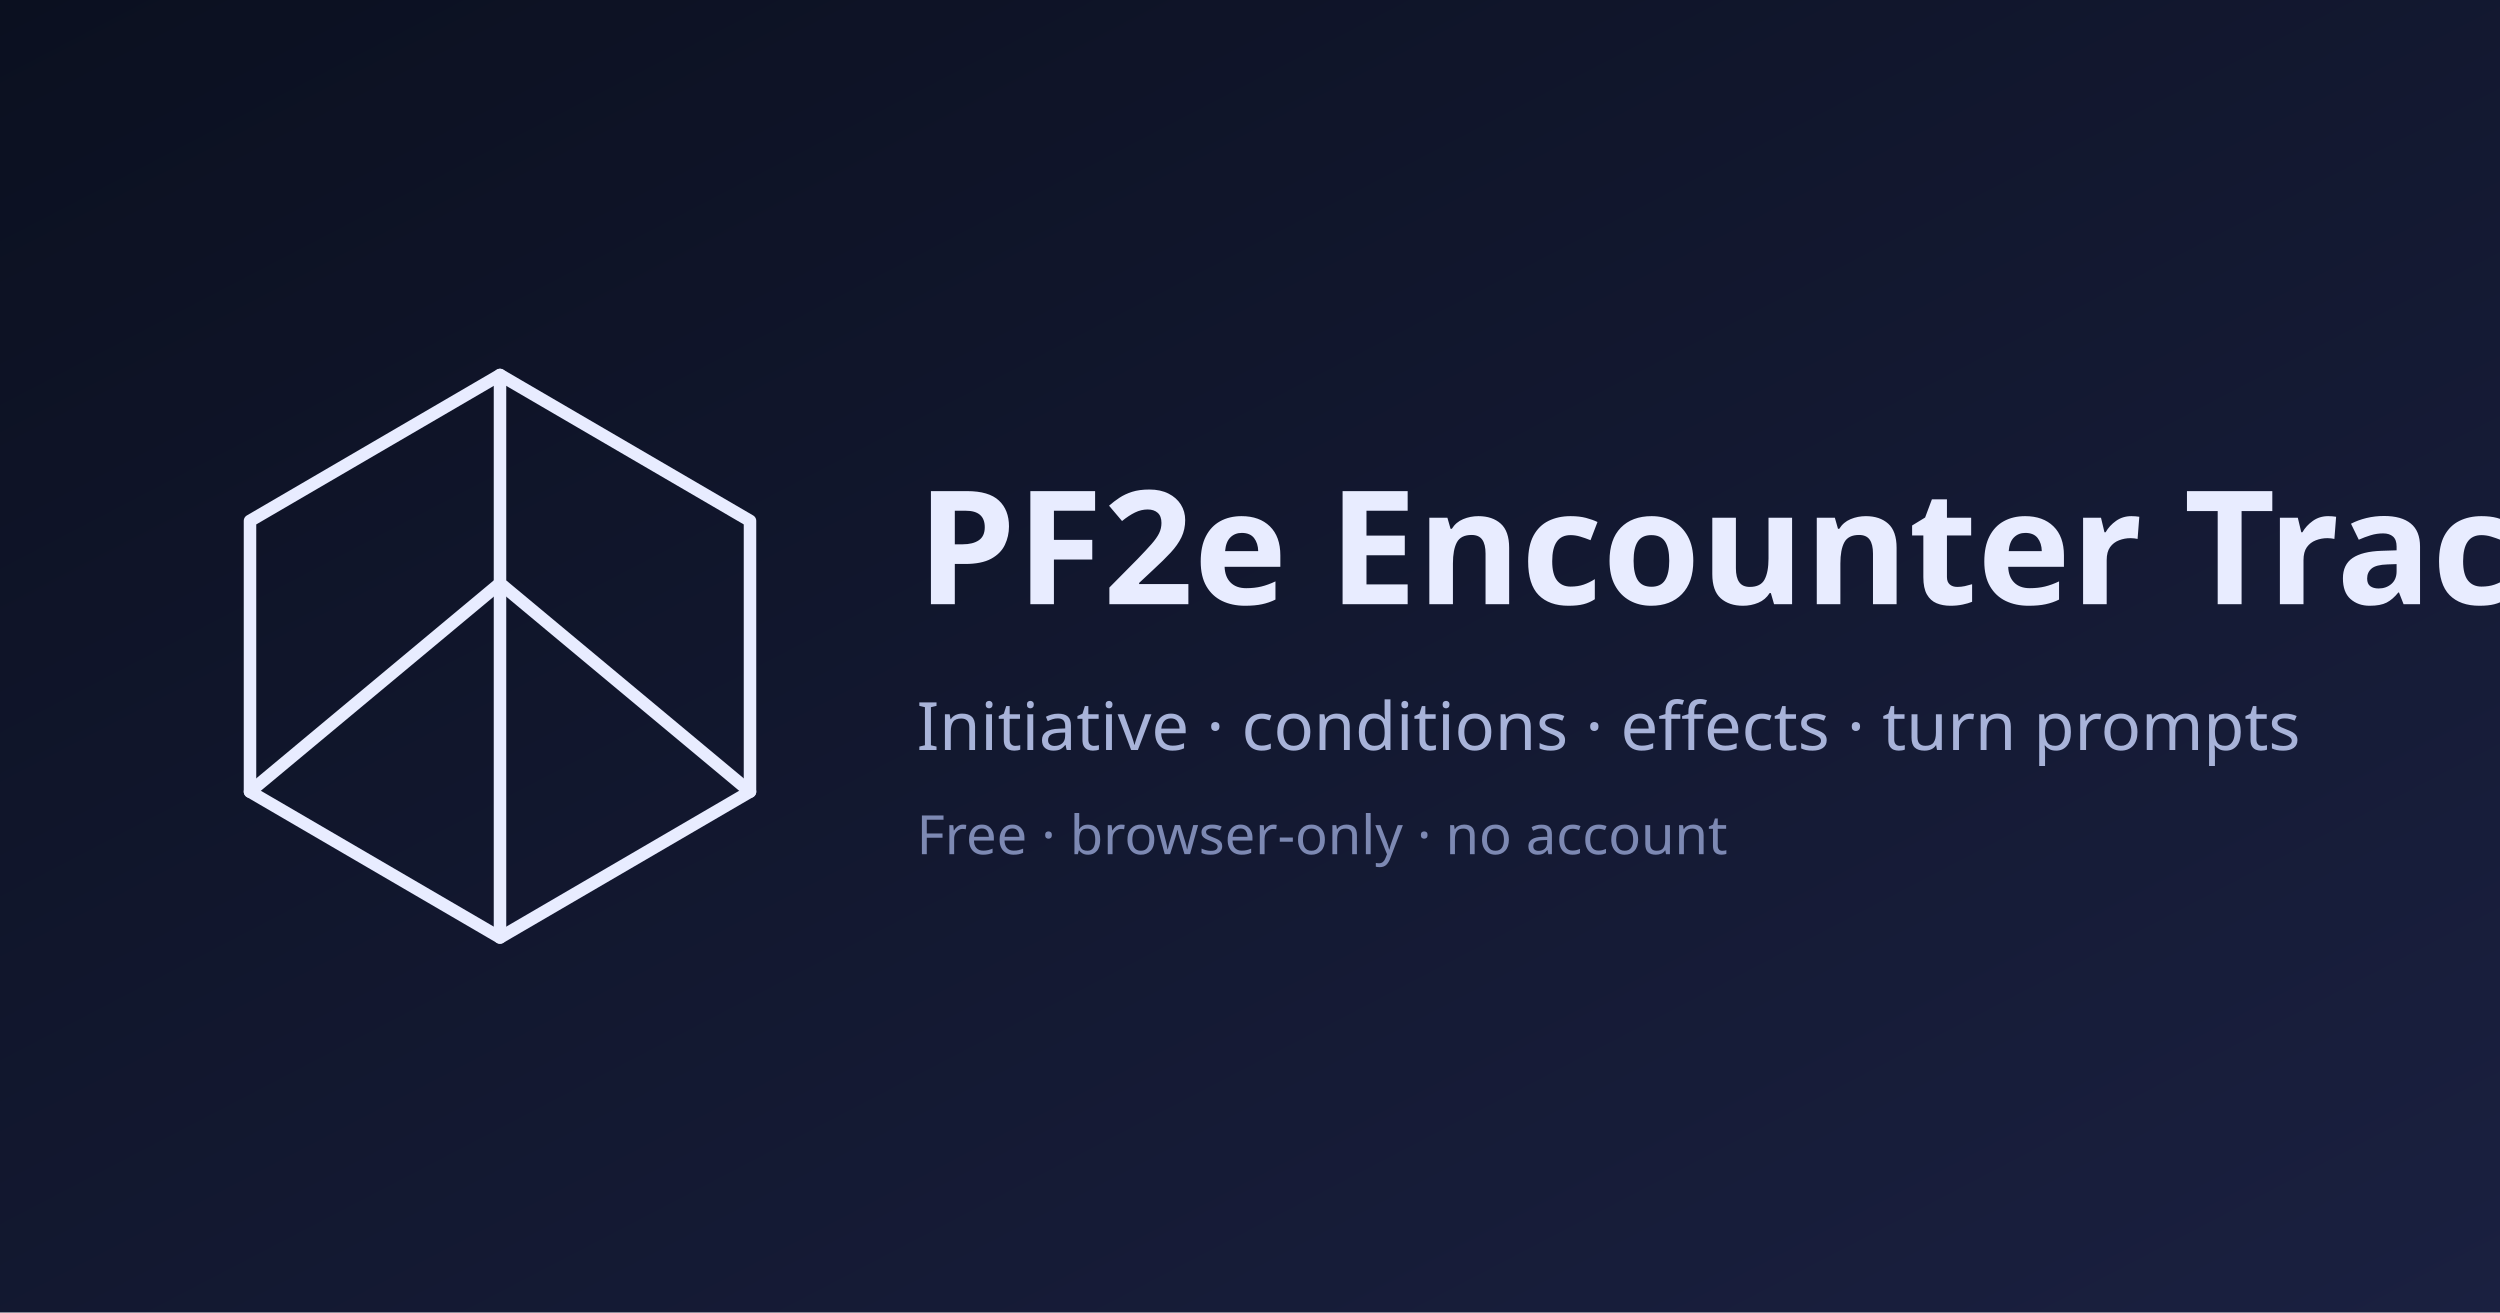
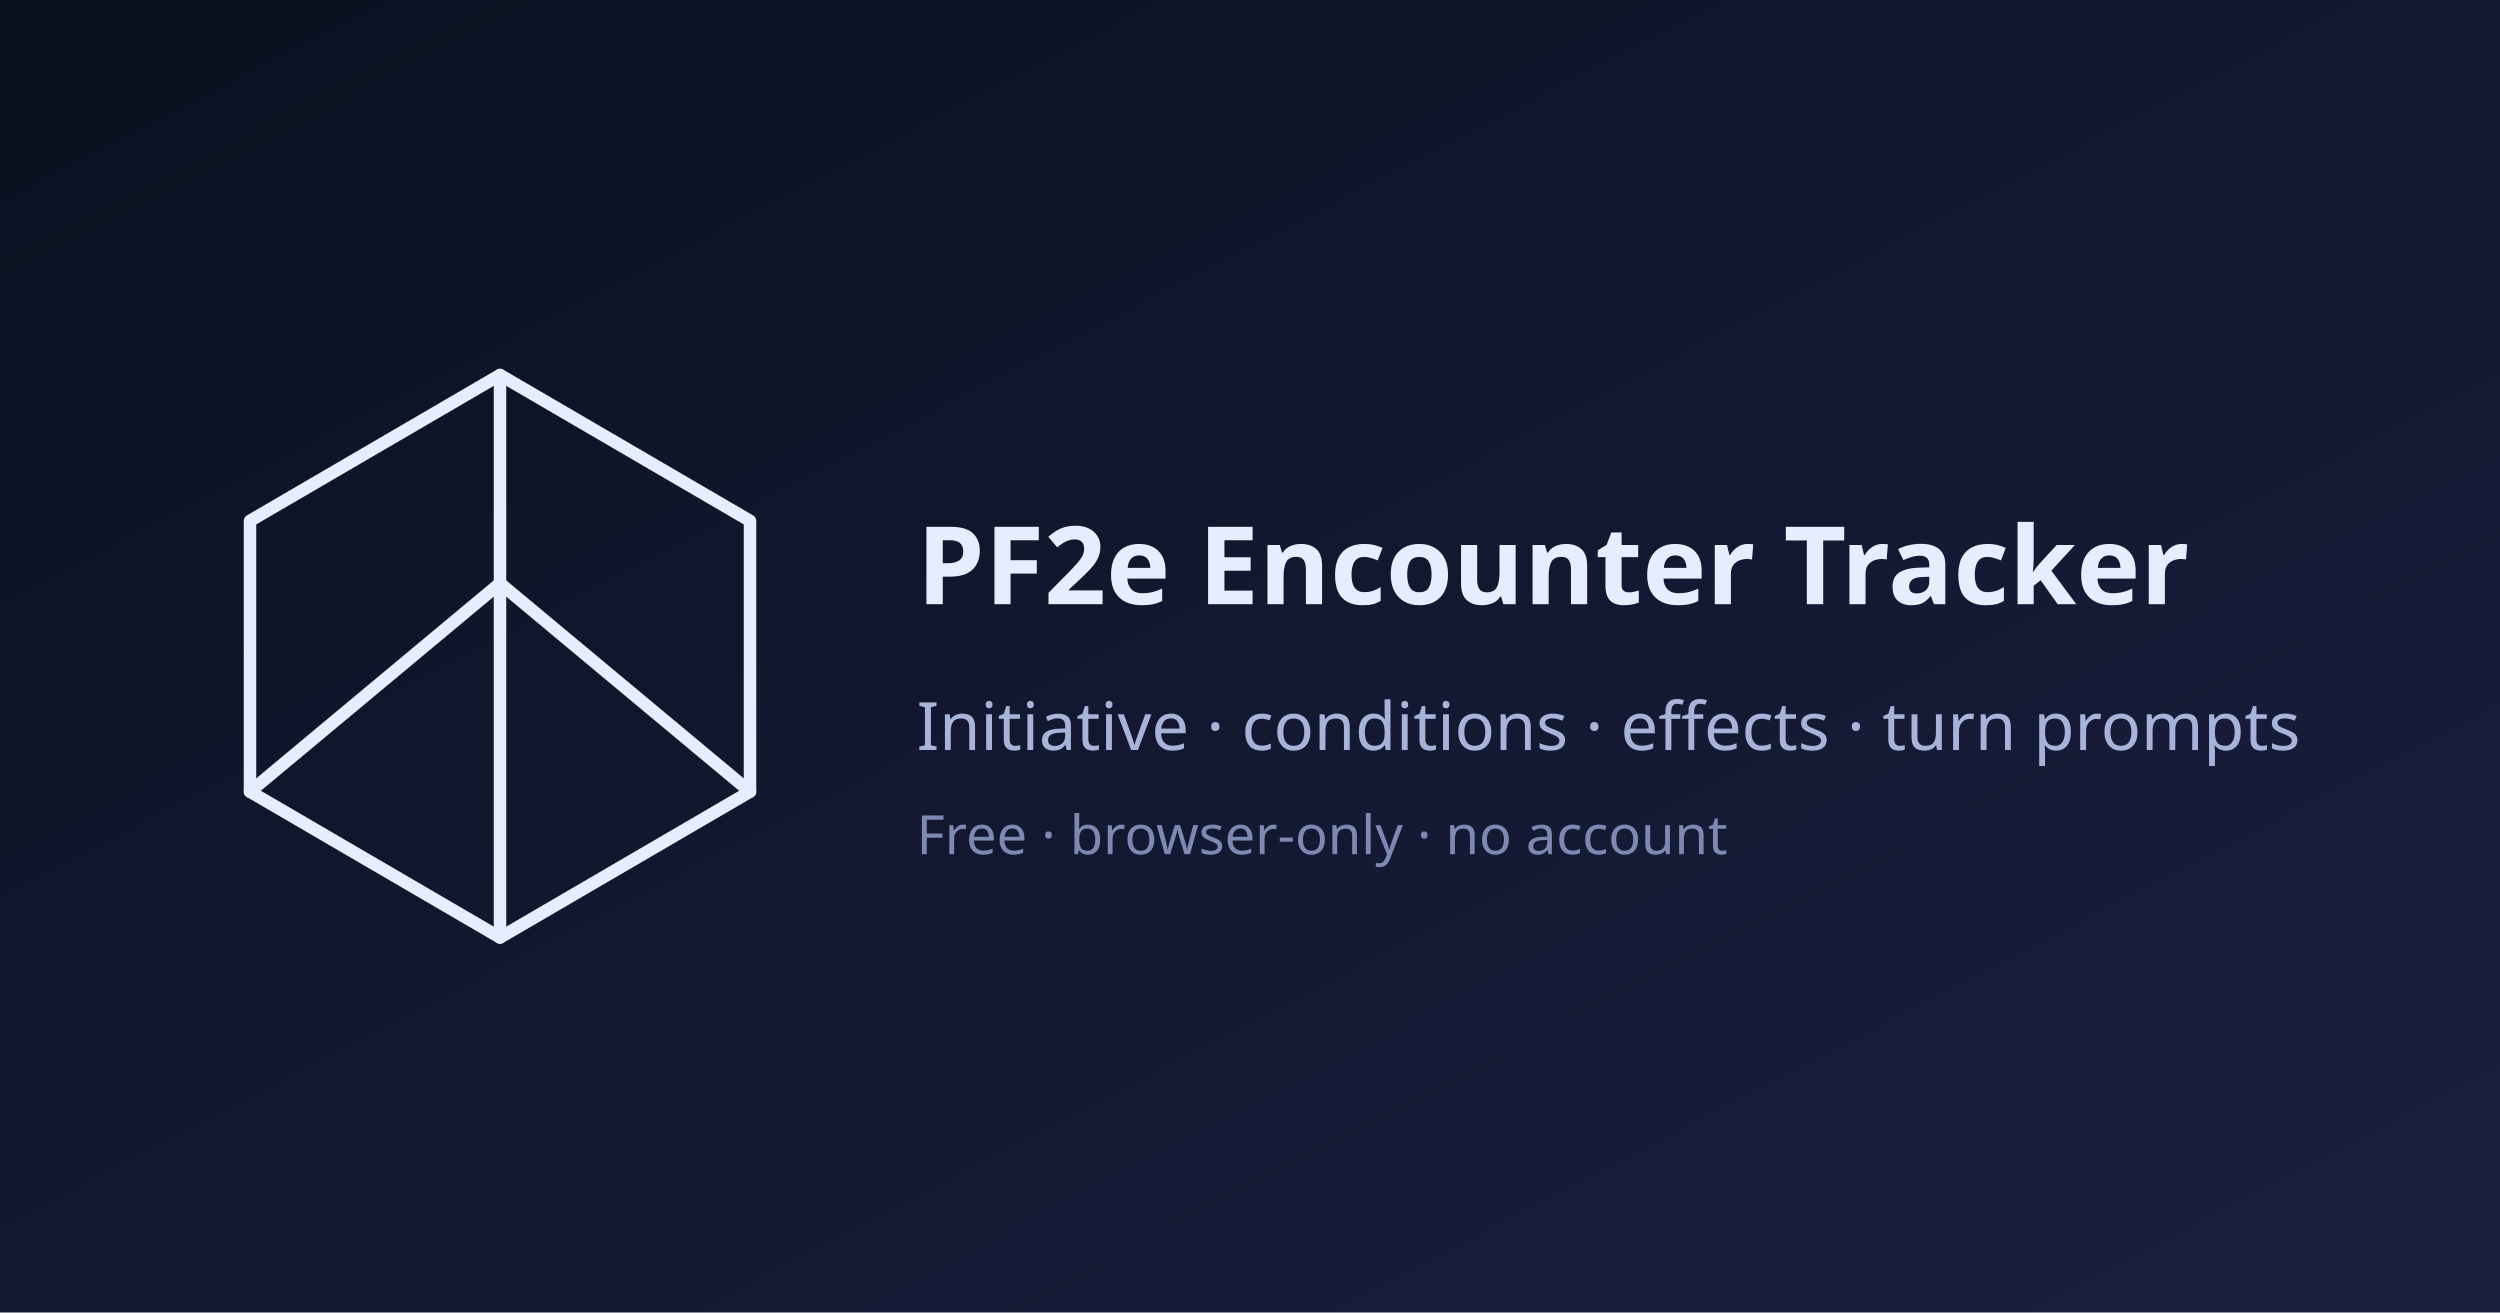
<svg xmlns="http://www.w3.org/2000/svg" width="1200" height="630" viewBox="0 0 1200 630">
  <defs>
    <linearGradient id="bg" x1="0" y1="0" x2="1" y2="1">
      <stop offset="0%" stop-color="#0b1020" />
      <stop offset="100%" stop-color="#1a2040" />
    </linearGradient>
  </defs>
  <rect width="1200" height="630" fill="url(#bg)" />
  <g transform="translate(120 180)" fill="none" stroke="#e8ecff" stroke-width="6" stroke-linejoin="round" stroke-linecap="round">
    <polygon points="120,0 240,70 240,200 120,270 0,200 0,70" />
    <polyline points="120,0 120,100 240,200" />
    <polyline points="120,100 0,200" />
    <line x1="120" y1="100" x2="120" y2="270" />
  </g>
-   <text x="440" y="290" font-family="ui-sans-serif, system-ui, sans-serif" font-size="76" font-weight="800" fill="#e8ecff">PF2e Encounter Tracker</text>
+   <text x="440" y="290" font-family="ui-sans-serif, system-ui, sans-serif" font-size="52" font-weight="800" fill="#e8ecff">PF2e Encounter Tracker</text>
  <text x="440" y="360" font-family="ui-sans-serif, system-ui, sans-serif" font-size="32" font-weight="500" fill="#a8b3d9">Initiative · conditions · effects · turn prompts</text>
  <text x="440" y="410" font-family="ui-sans-serif, system-ui, sans-serif" font-size="26" font-weight="400" fill="#7d89b3">Free · browser-only · no account</text>
</svg>
